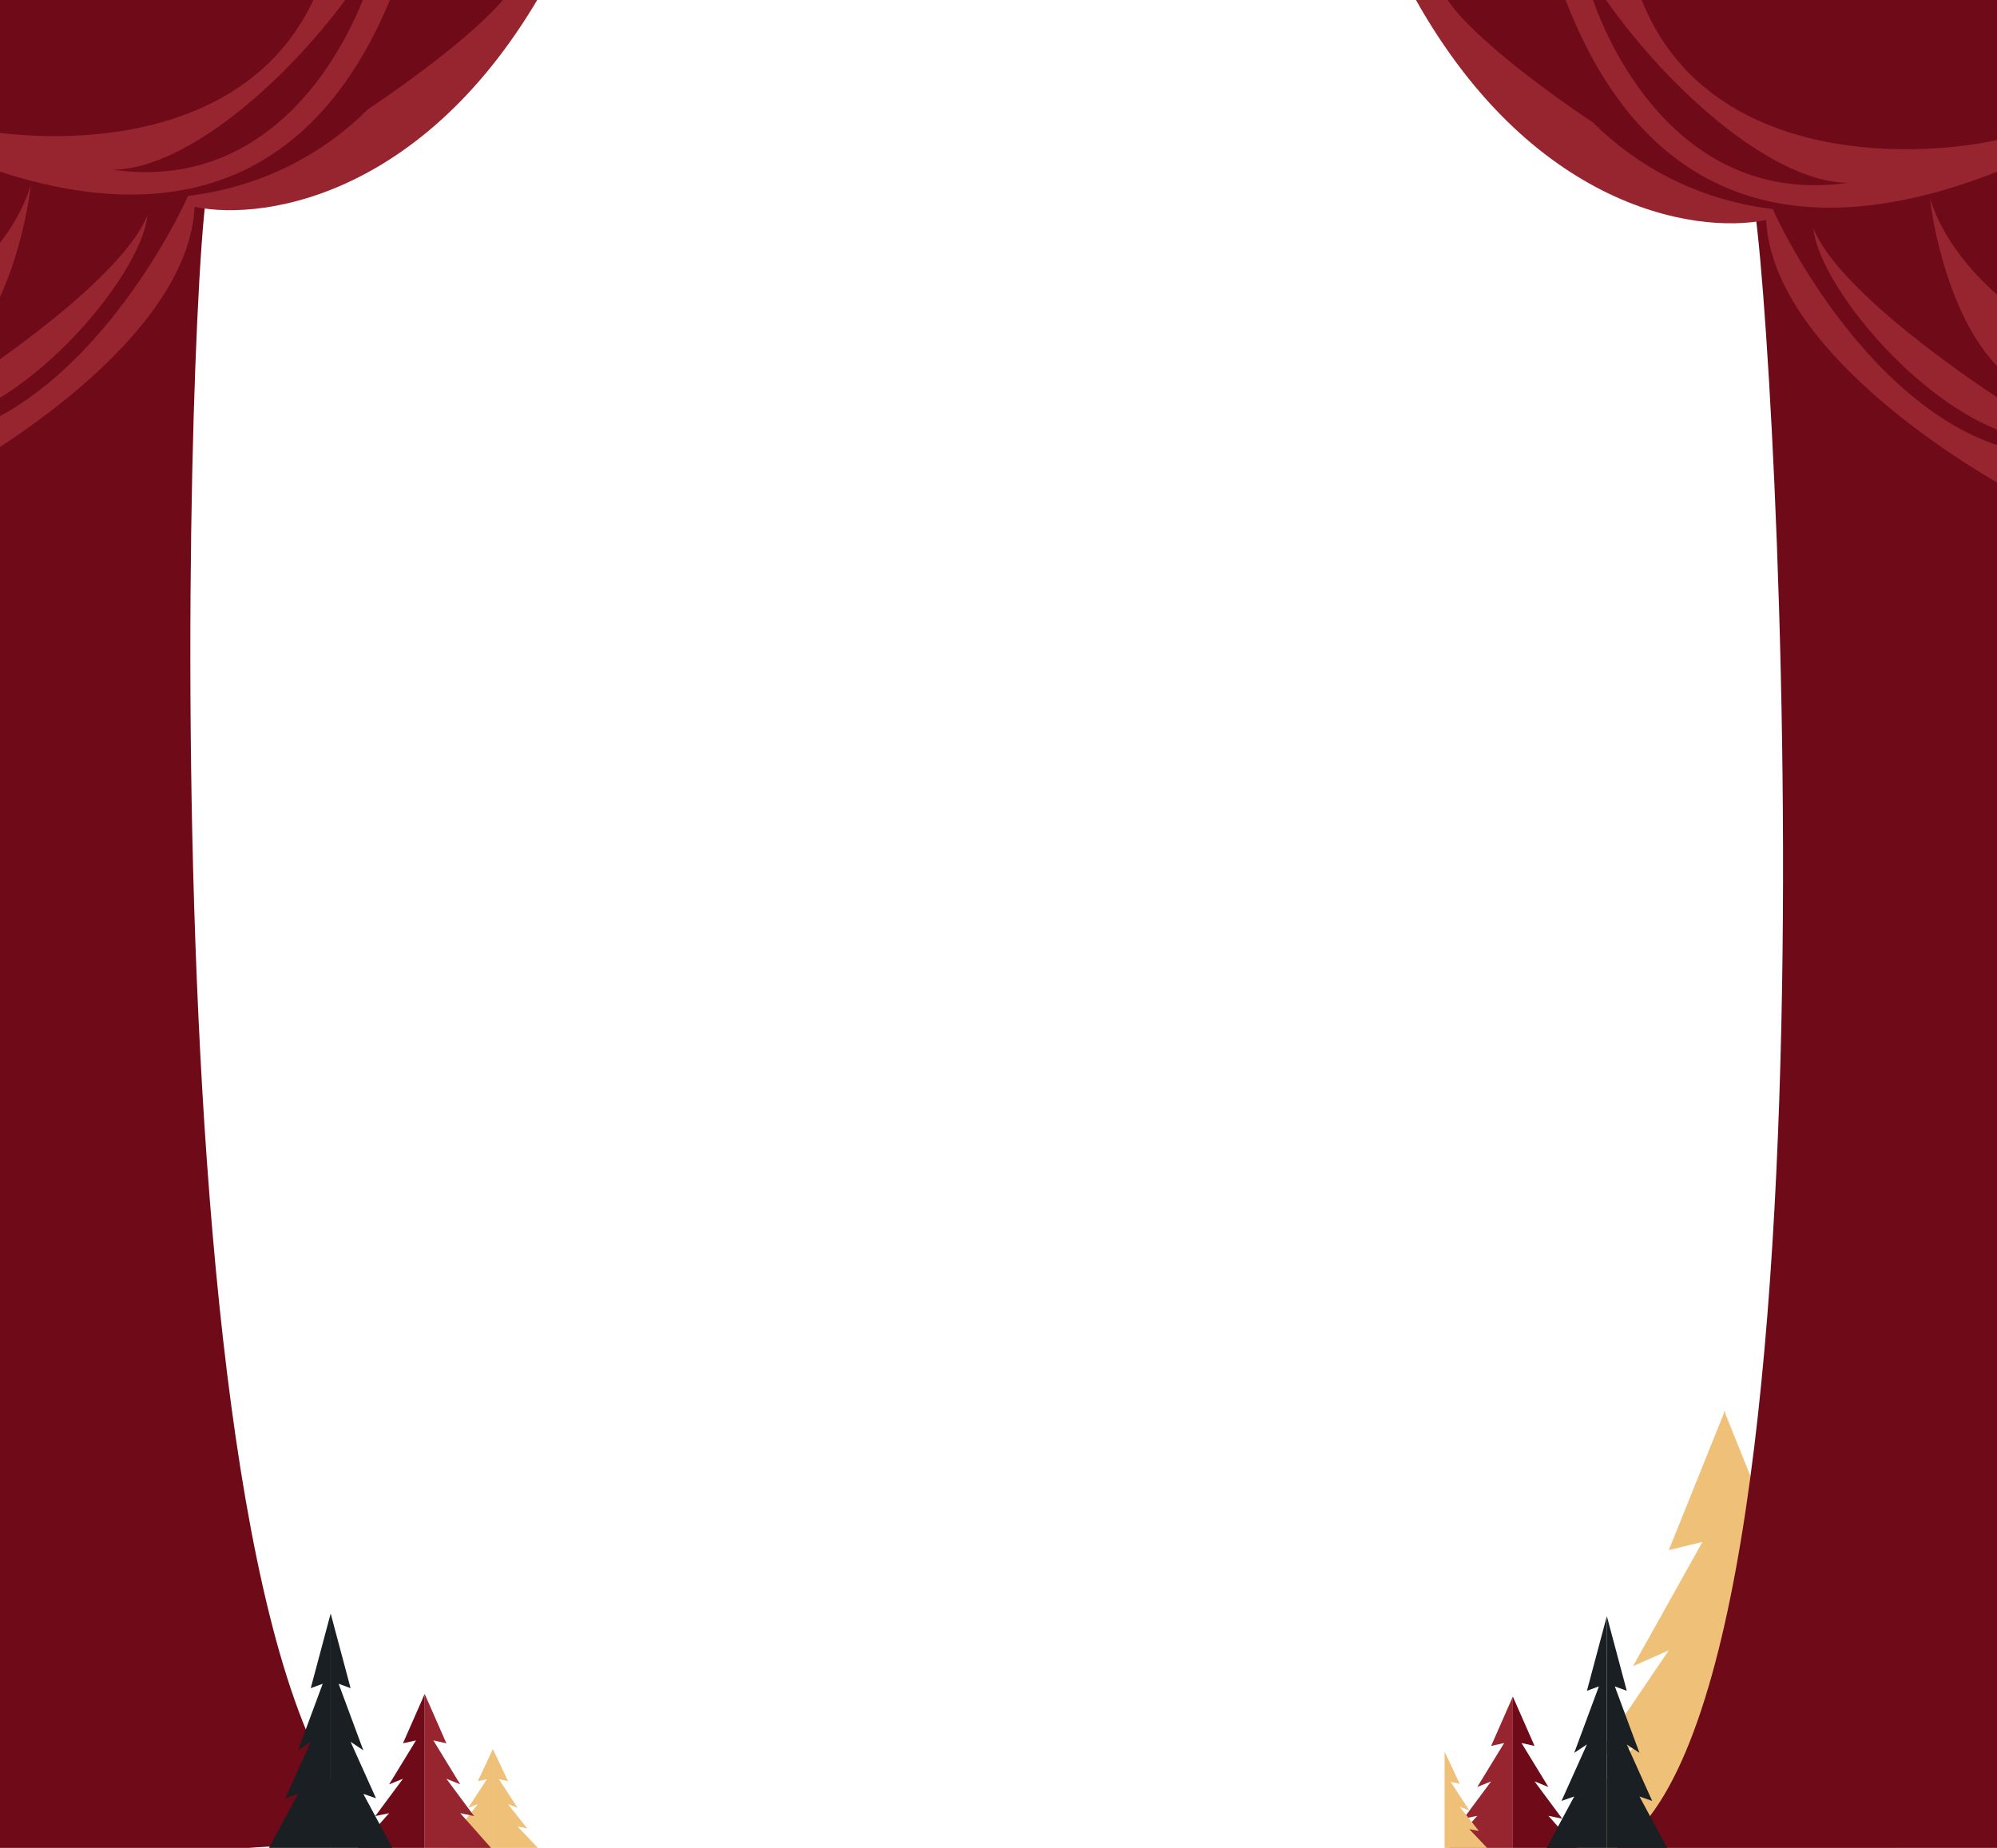
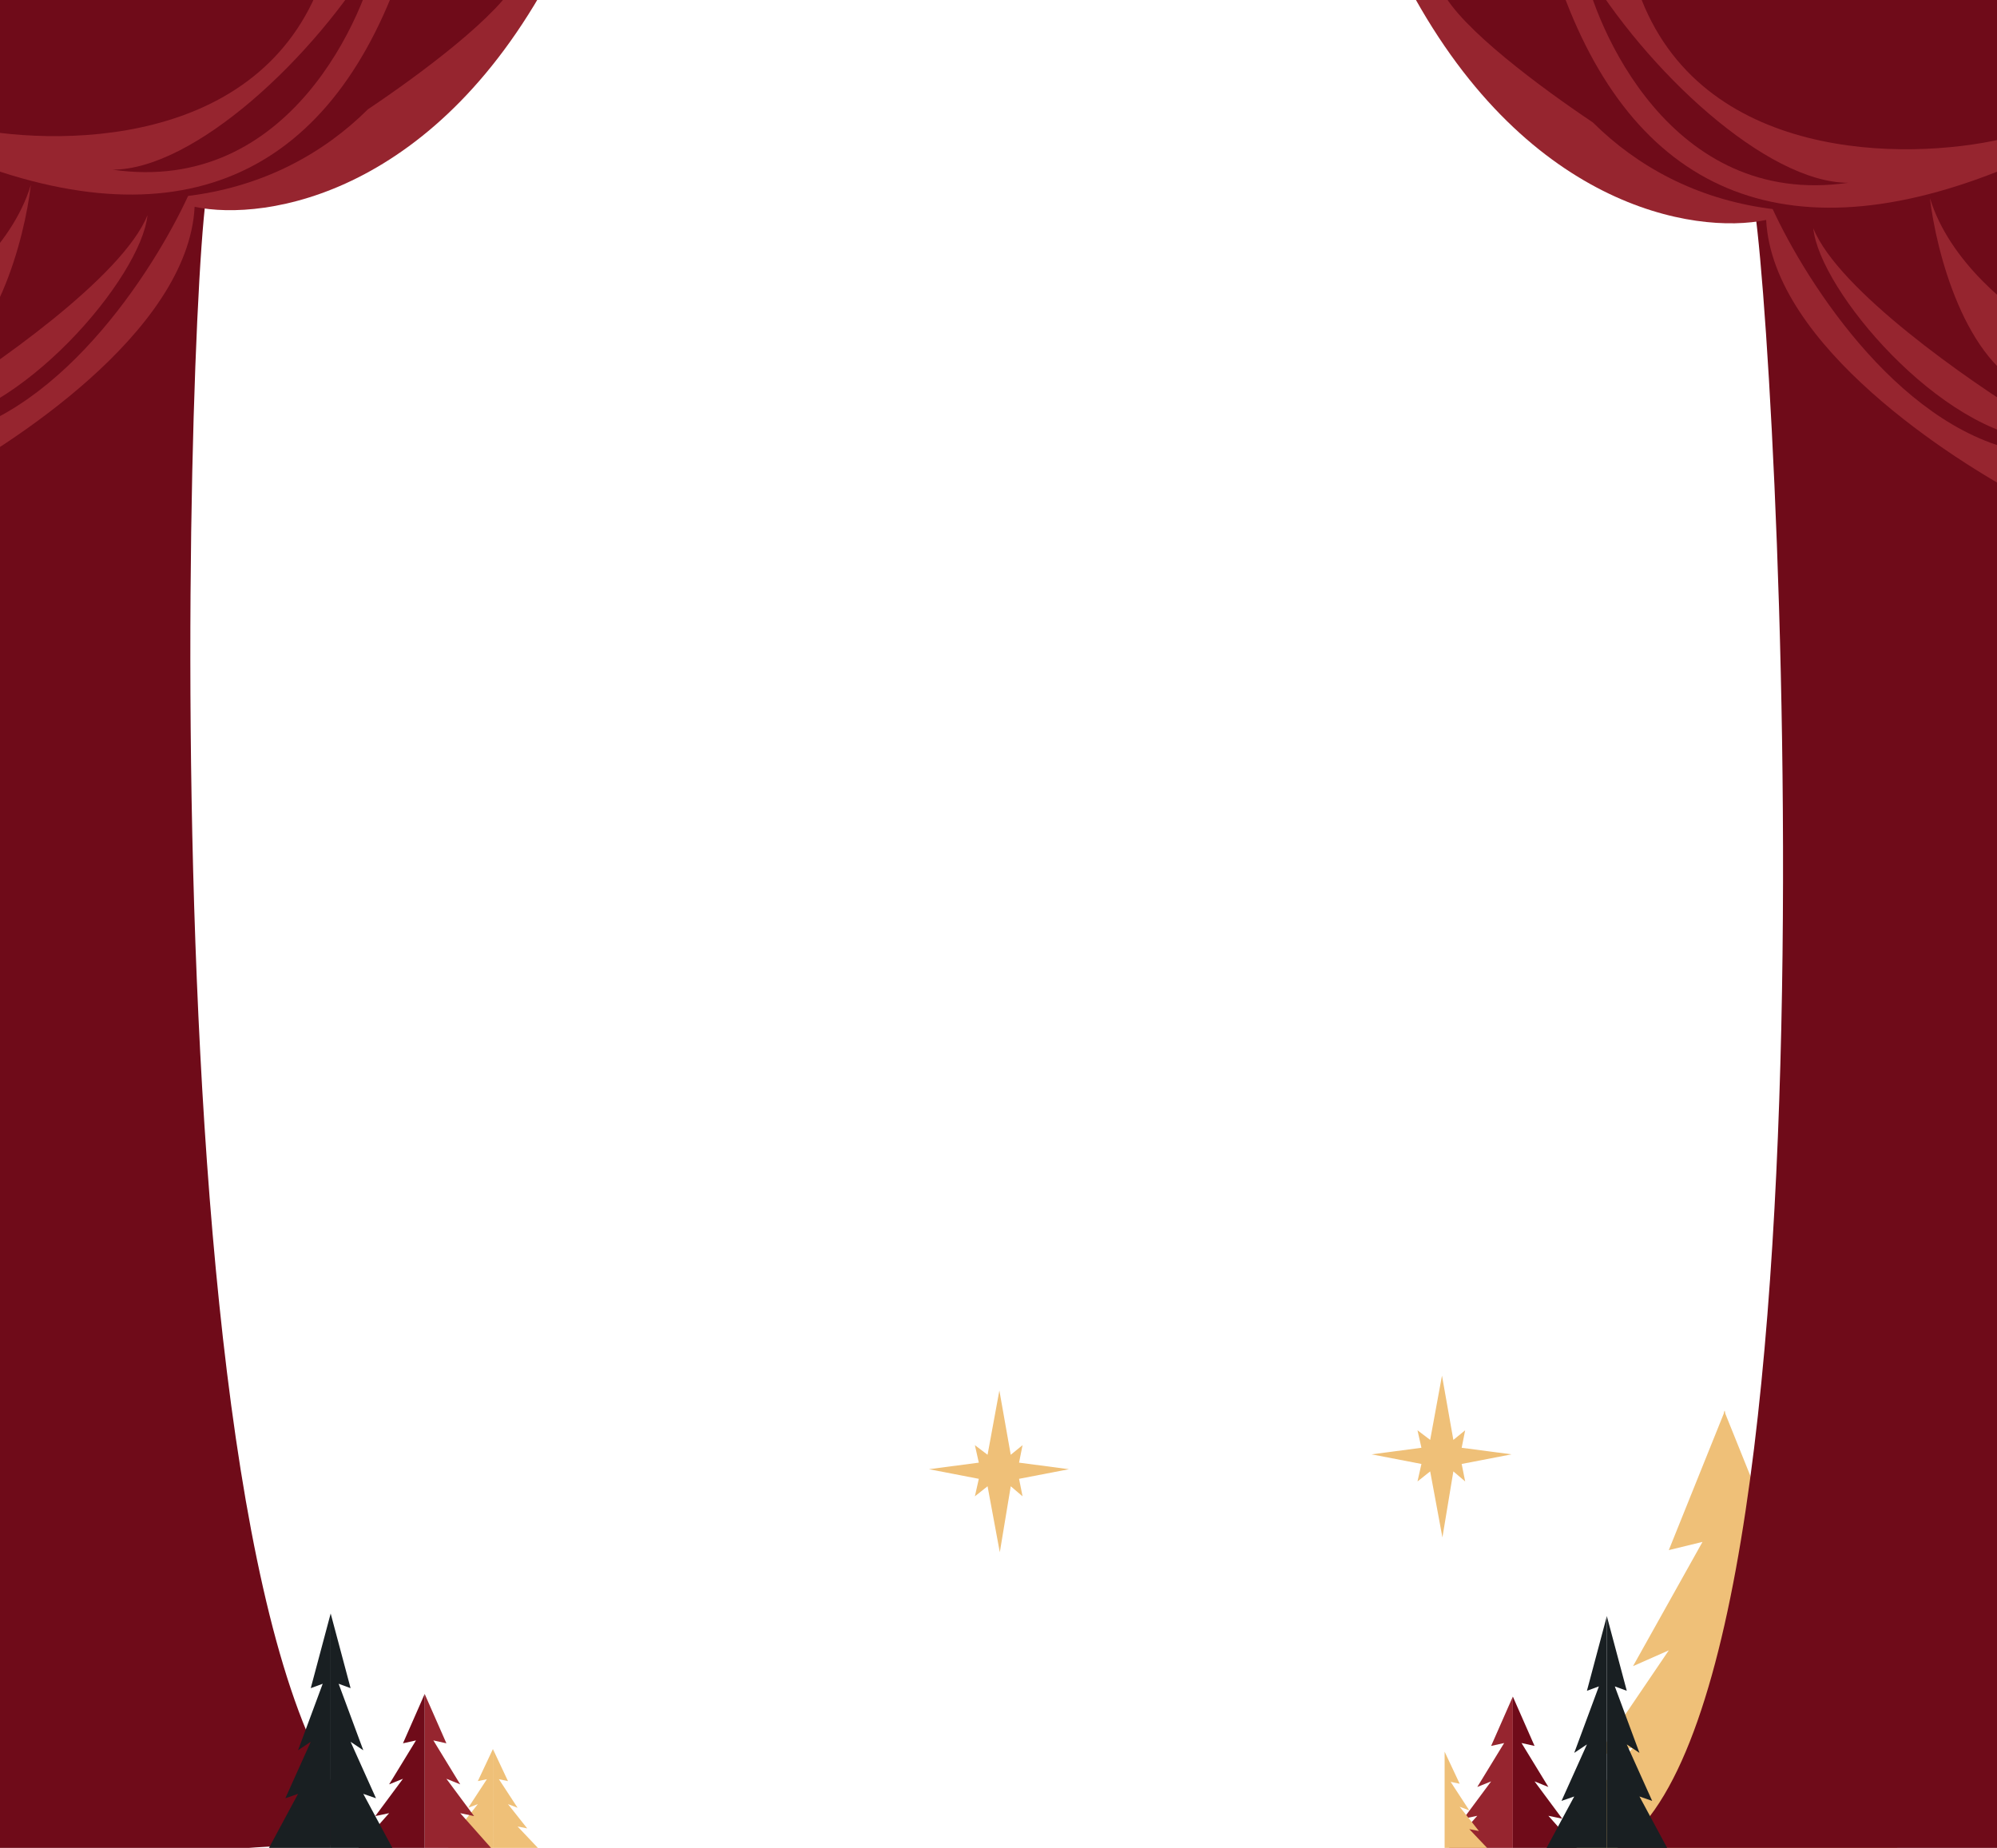
<svg xmlns="http://www.w3.org/2000/svg" width="2283" height="2113" viewBox="0 0 2283 2113" preserveAspectRatio="none" fill="none" overflow="hidden">
  <path d="M1907.81 1772.51L1972 1613V2119H1769L1866.89 1998.36L1825.97 2007.75L1907.81 1887.11L1866.89 1905.21L1946.32 1763.12L1907.81 1772.51Z" fill="#EFC078" id="obj1" />
  <path d="M2035.19 1772.51L1971 1613V2119H2174L2076.11 1998.36L2117.03 2007.75L2035.19 1887.11L2076.11 1905.21L1996.68 1763.12L2035.19 1772.51Z" fill="#EFC078" id="obj2" />
  <path d="M455.398 2112C161.398 1999.2 212.398 325 237.898 211L-5.5 222.5L-254 576L-210.703 2486C-201.503 2176.4 141.898 2094.5 455.398 2112Z" fill="#6F0B19" id="obj17" />
  <path d="M190.659 209C407.401 190.2 526.368 34.667 563.569 -40.5H636.588C501.124 222.3 304.086 253.667 222.5 236.5C215.112 380.9 6.493 512.5 -72.399 554V502.5C36.896 475.3 162.053 291.5 190.659 209Z" fill="#96252F" id="obj18" />
  <path d="M-67.398 500.896C75.56 471.655 183.501 297.379 219.602 213.896C129.169 231.225 -9.412 174.186 -67.398 143.5V500.896Z" fill="#6F0B19" id="obj19" />
  <path d="M-92 359.061V488.347C22.8 480.766 161.602 317 168.602 246.021C140.443 316.417 -9.645 421.109 -81.17 464.656V430.811C-4.817 401.028 28.26 272.194 35.255 211.5C13.053 284.604 -58.832 340.334 -92 359.061Z" fill="#96252F" id="obj20" />
  <path d="M-70.898 -27.5V169.628C151.105 271.719 319.141 225.821 420.602 125C478.25 86.377 572.672 16.835 593.102 -25.995H532.102L-70.898 -27.5Z" fill="#6F0B19" id="obj21" />
  <path d="M-68.821 169.997C193.525 284.285 369.704 208.594 455.102 -23.994H368.166C298.617 170.498 62.224 168.994 -47.279 143.931L-44.202 -26.5H-68.821L-71.898 167.992L-68.821 169.997Z" fill="#96252F" id="obj22" />
  <path d="M432.102 -56C418.435 14.833 332.102 223.5 128.602 194C221.602 194 359.702 66.4 432.102 -56Z" fill="#6F0B19" id="obj23" />
  <path d="M1829.49 2123C2123.49 2010.2 2029.19 340 2003.69 226L2247.09 237.5L2495.59 591V2497C2486.39 2187.4 2142.99 2105.5 1829.49 2123Z" fill="#6F0B19" id="obj24" />
  <path d="M2050.93 224C1834.19 205.2 1715.22 49.667 1678.02 -25.5H1605C1740.46 237.3 1937.5 268.667 2019.09 251.5C2026.48 395.9 2235.09 527.5 2313.99 569V517.5C2204.69 490.3 2079.53 306.5 2050.93 224Z" fill="#96252F" id="obj25" />
  <path d="M2308.99 515.896C2166.03 486.655 2058.09 312.379 2021.99 228.896C2112.42 246.225 2251 189.186 2308.99 158.5V515.896Z" fill="#6F0B19" id="obj26" />
  <path d="M2333.59 374.061V503.347C2218.79 495.766 2079.99 332 2072.99 261.021C2101.14 331.417 2251.23 436.109 2322.76 479.656V445.811C2246.4 416.028 2213.33 287.194 2206.33 226.5C2228.53 299.604 2300.42 355.334 2333.59 374.061Z" fill="#96252F" id="obj27" />
  <path d="M2312.49 -12.5V184.628C2090.48 286.719 1922.45 240.821 1820.99 140C1763.34 101.377 1668.92 31.835 1648.49 -10.995H1709.49L2312.49 -12.5Z" fill="#6F0B19" id="obj29" />
  <path d="M2310.41 184.997C2048.06 299.285 1871.88 223.594 1786.49 -8.994H1873.42C1942.97 185.498 2179.36 183.994 2288.87 158.931L2285.79 -11.5H2310.41L2313.49 182.992L2310.41 184.997Z" fill="#96252F" id="obj30" />
  <path d="M1809.49 -41C1823.15 29.833 1909.49 238.5 2112.99 209C2019.99 209 1881.89 81.4 1809.49 -41Z" fill="#6F0B19" id="obj31" />
  <path d="M580.733 2036.66L563.5 2000V2116.28H618L591.719 2088.56L602.706 2090.72L580.733 2062.99L591.719 2067.15L570.393 2034.5L580.733 2036.66Z" fill="#EFC078" id="obj257" />
  <path d="M546.267 2036.66L563.5 2000V2116.28H509L535.281 2088.56L524.294 2090.72L546.267 2062.99L535.281 2067.15L556.607 2034.5L546.267 2036.66Z" fill="#EFC078" id="obj258" />
  <path d="M1704.68 1996.43L1729.5 1940V2119H1651L1688.85 2076.32L1673.03 2079.64L1704.68 2036.97L1688.85 2043.37L1719.57 1993.11L1704.68 1996.43Z" fill="#96252F" id="obj259" />
  <path d="M1754.32 1996.43L1729.5 1940V2119H1808L1770.15 2076.32L1785.97 2079.64L1754.32 2036.97L1770.15 2043.37L1739.43 1993.11L1754.32 1996.43Z" fill="#6F0B19" id="obj260" />
  <path d="M1668.73 2039.66L1651.5 2003V2119.28H1706L1679.72 2091.56L1690.71 2093.72L1668.73 2065.99L1679.72 2070.15L1658.39 2037.5L1668.73 2039.66Z" fill="#EFC078" id="obj262" />
  <path d="M1814.2 1933.37L1836.97 1848V2118.81H1764.94L1799.68 2054.24L1785.16 2059.27L1814.2 1994.7L1799.68 2004.39L1827.86 1928.35L1814.2 1933.37Z" fill="#191F22" id="obj263" />
  <path d="M1859.75 1933.37L1836.97 1848V2118.81H1909L1874.27 2054.24L1888.79 2059.27L1859.75 1994.7L1874.27 2004.39L1846.08 1928.35L1859.75 1933.37Z" fill="#191F22" id="obj264" />
  <path d="M510.322 1993.43L485.5 1937V2116H564L526.146 2073.32L541.97 2076.64L510.322 2033.97L526.146 2040.37L495.429 1990.11L510.322 1993.43Z" fill="#96252F" id="obj265" />
  <path d="M460.678 1993.43L485.5 1937V2116H407L444.854 2073.32L429.03 2076.64L460.678 2033.97L444.854 2040.37L475.571 1990.11L460.678 1993.43Z" fill="#6F0B19" id="obj266" />
  <path d="M400.804 1930.37L378.029 1845V2115.81H450.057L415.324 2051.24L429.843 2056.27L400.804 1991.7L415.324 2001.39L387.139 1925.35L400.804 1930.37Z" fill="#191F22" id="obj349" />
  <path d="M355.252 1930.37L378.028 1845V2115.81H306L340.733 2051.24L326.213 2056.27L355.252 1991.7L340.733 2001.39L368.918 1925.35L355.252 1930.37Z" fill="#191F22" id="obj350" />
+   <path d="M1143 1775L1129 1699.5L1114.5 1711L1119 1691L1062 1680L1119 1672.5L1114.5 1652.5L1129 1663.5L1142.5 1590L1155.5 1663.5L1169 1652.5L1165 1672.5L1222 1680L1165 1691L1169 1711L1155.5 1699.5L1143 1775Z" fill="#EFC078" id="obj36" />
+   <path d="M1649 1758L1635 1682.5L1620.5 1694L1625 1674L1568 1663L1625 1655.5L1620.5 1635.5L1635 1646.5L1648.5 1573L1661.5 1646.5L1675 1635.5L1671 1655.5L1728 1663L1671 1674L1675 1694L1661.5 1682.5L1649 1758Z" fill="#EFC078" id="obj37" />
</svg>
